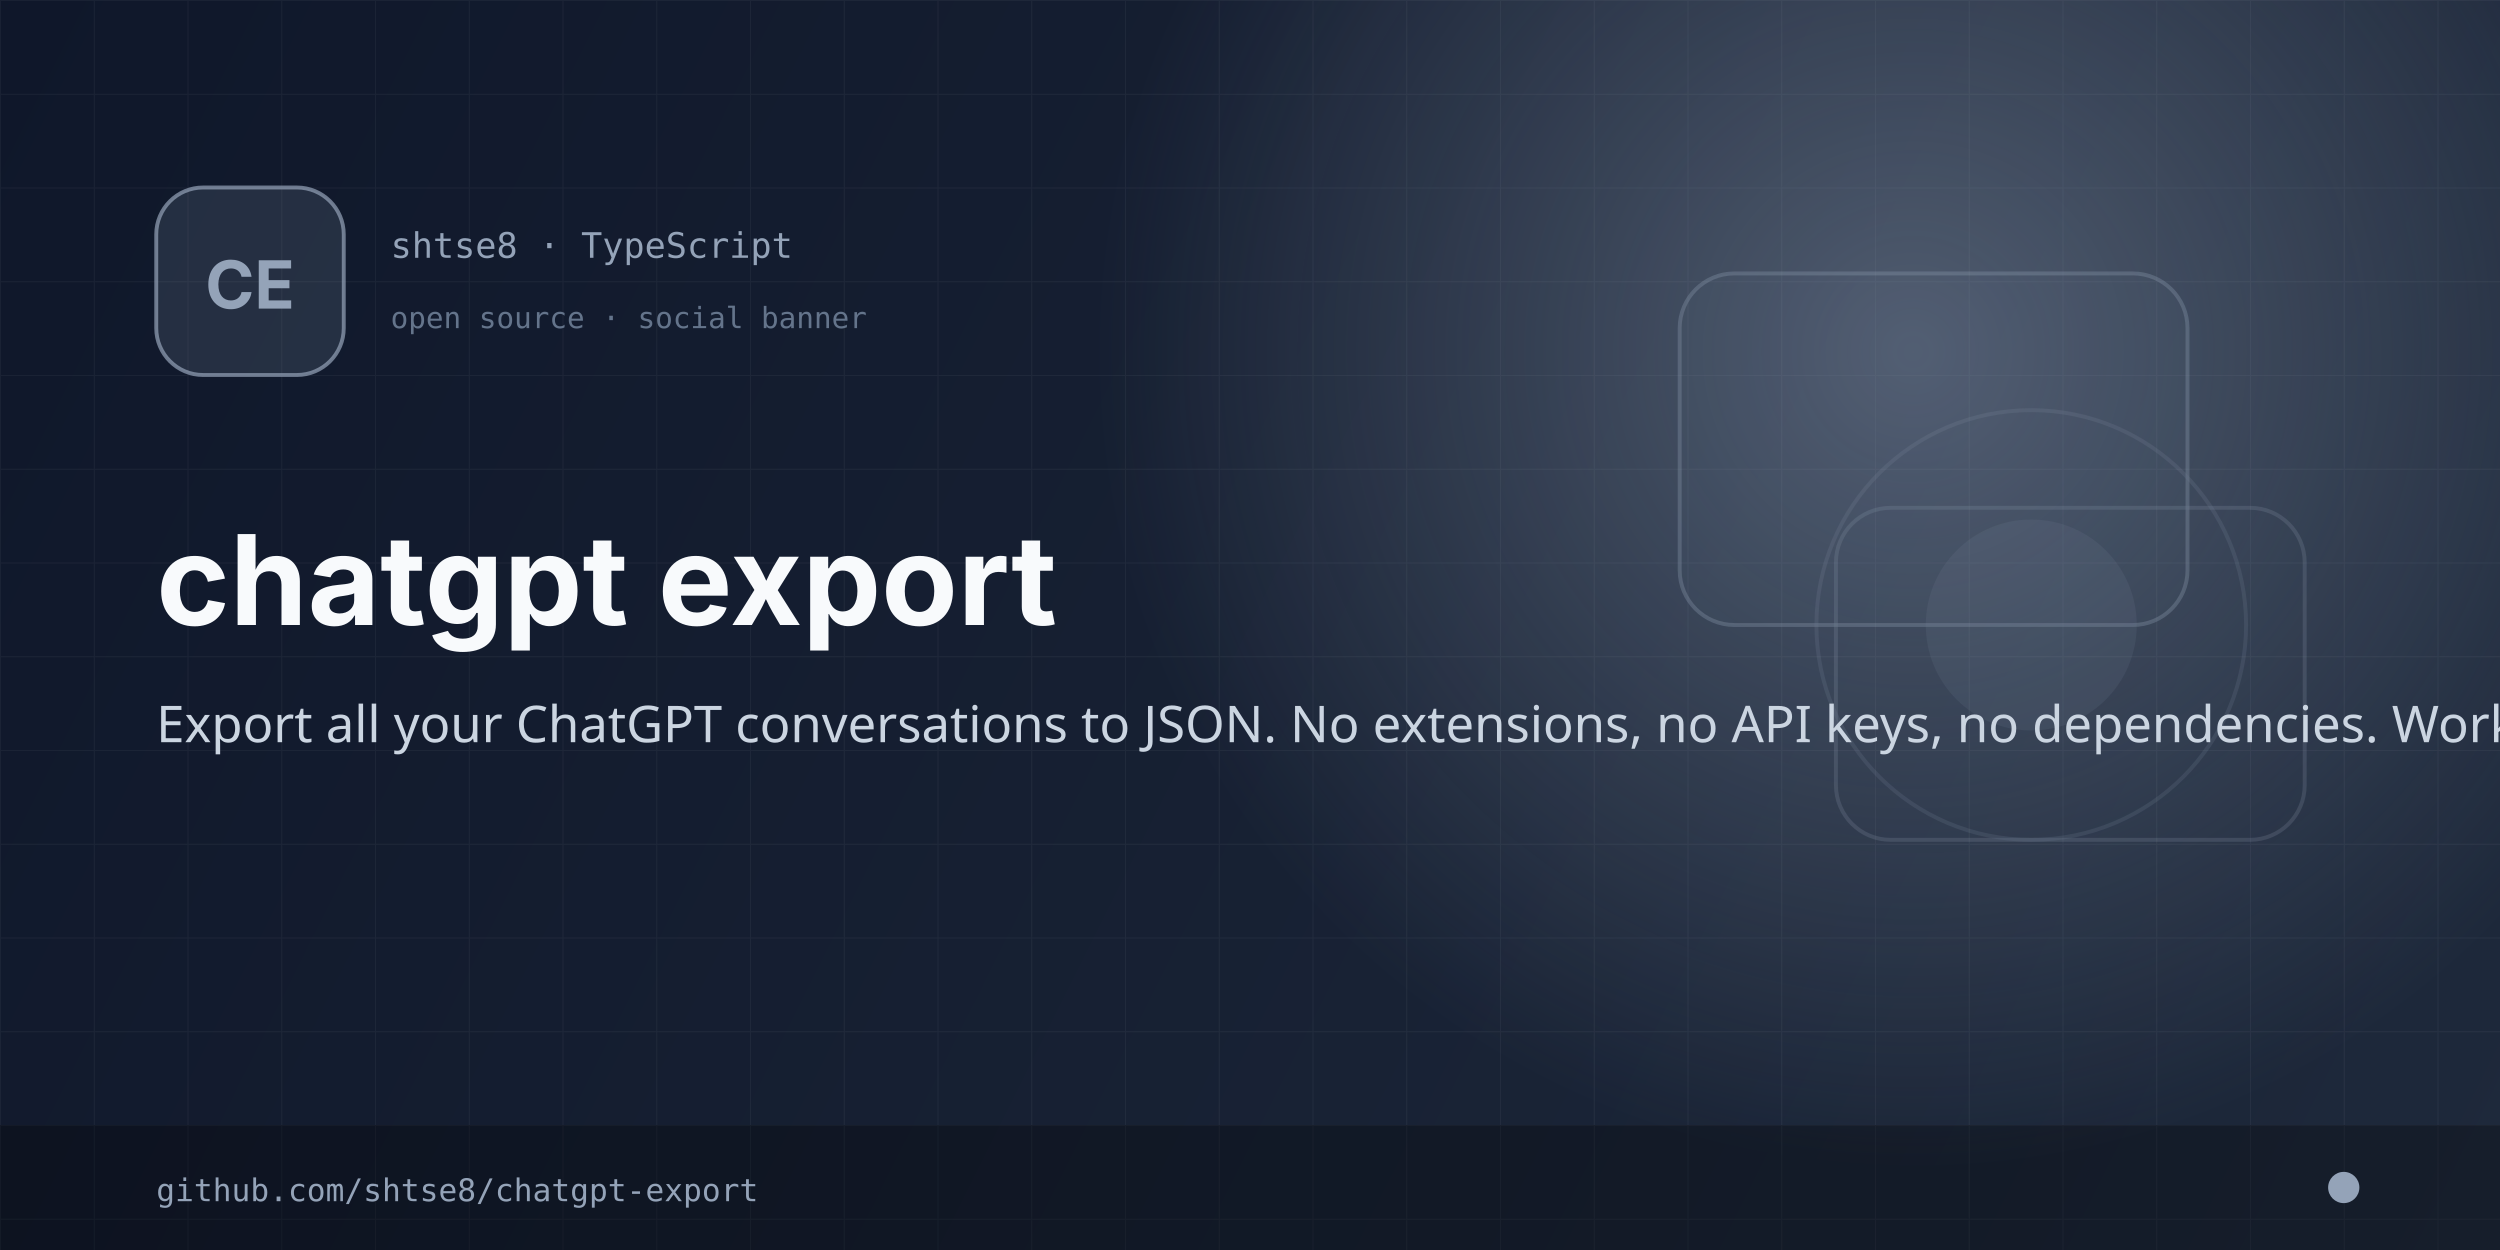
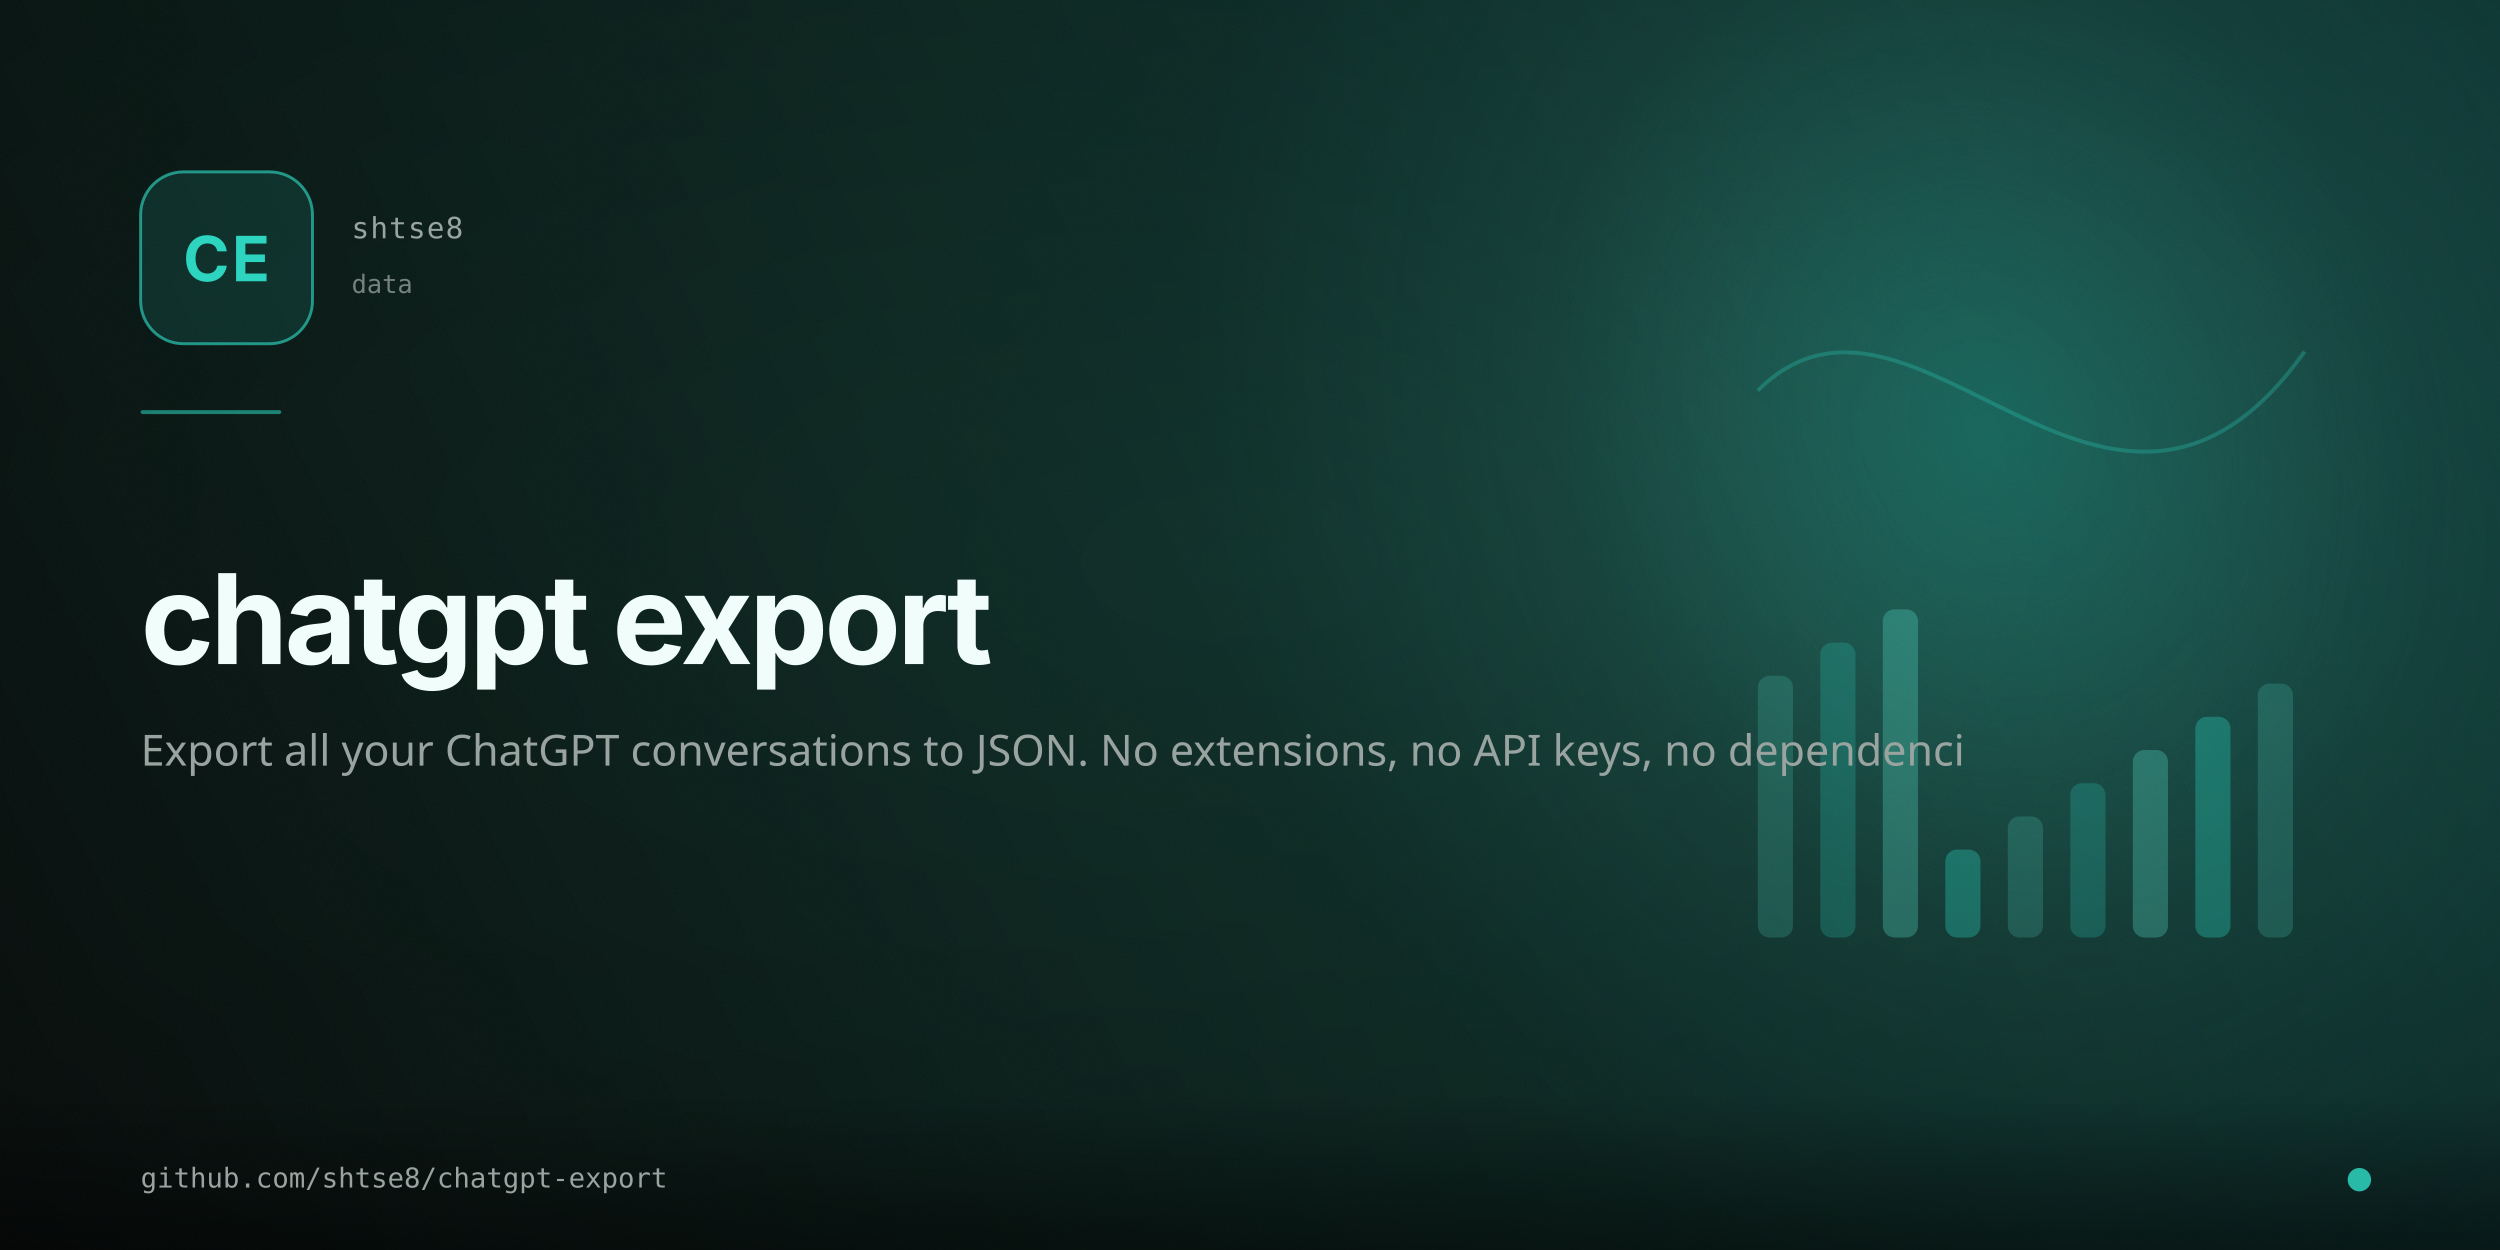
<svg xmlns="http://www.w3.org/2000/svg" width="1280" height="640" viewBox="0 0 1280 640" fill="none">
  <defs>
-     <linearGradient id="bg" x1="0" y1="0" x2="1280" y2="640" gradientUnits="userSpaceOnUse">
-       <stop offset="0%" stop-color="#0F172A" />
-       <stop offset="100%" stop-color="#1E293B" />
+     <linearGradient id="bg" x1="0" y1="640" x2="1280" y2="0" gradientUnits="userSpaceOnUse">
+       <stop offset="0%" stop-color="#0a1210" />
+       <stop offset="48%" stop-color="#0f2f28" />
+       <stop offset="100%" stop-color="#134e4a" />
    </linearGradient>
-     <radialGradient id="glow" cx="0" cy="0" r="1" gradientUnits="userSpaceOnUse" gradientTransform="translate(980 180) rotate(90) scale(420 420)">
-       <stop offset="0%" stop-color="#94A3B8" stop-opacity="0.45" />
-       <stop offset="100%" stop-color="#94A3B8" stop-opacity="0" />
+     <radialGradient id="glow" cx="0" cy="0" r="1" gradientUnits="userSpaceOnUse" gradientTransform="translate(1020 220) rotate(70) scale(480 400)">
+       <stop offset="0%" stop-color="#2dd4bf" stop-opacity="0.38" />
+       <stop offset="55%" stop-color="#5eead4" stop-opacity="0.08" />
+       <stop offset="100%" stop-color="#2dd4bf" stop-opacity="0" />
    </radialGradient>
-     <pattern id="grid" width="48" height="48" patternUnits="userSpaceOnUse">
-       <path d="M 48 0 L 0 0 0 48" fill="none" stroke="#ffffff" stroke-opacity="0.045" stroke-width="1" />
-     </pattern>
+     <radialGradient id="vignette" cx="50%" cy="45%" r="70%">
+       <stop offset="0%" stop-color="#000000" stop-opacity="0" />
+       <stop offset="100%" stop-color="#000000" stop-opacity="0.35" />
+     </radialGradient>
+     <linearGradient id="floor" x1="0" y1="0" x2="0" y2="1">
+       <stop offset="0%" stop-color="#000000" stop-opacity="0" />
+       <stop offset="100%" stop-color="#000000" stop-opacity="0.45" />
+     </linearGradient>
+     <filter id="grain" x="0" y="0" width="100%" height="100%">
+       <feTurbulence type="fractalNoise" baseFrequency="0.85" numOctaves="2" stitchTiles="stitch" result="n" />
+       <feColorMatrix type="matrix" values="0 0 0 0 1  0 0 0 0 1  0 0 0 0 1  0 0 0 0.04 0" in="n" />
+     </filter>
  </defs>
  <rect width="1280" height="640" fill="url(#bg)" />
-   <rect width="1280" height="640" fill="url(#grid)" />
  <rect width="1280" height="640" fill="url(#glow)" />
-   <g opacity="0.55">
-     <rect x="860" y="140" width="260" height="180" rx="28" stroke="#94A3B8" stroke-opacity="0.55" stroke-width="2" fill="#94A3B8" fill-opacity="0.06" />
-     <rect x="940" y="260" width="240" height="170" rx="28" stroke="#94A3B8" stroke-opacity="0.35" stroke-width="2" fill="none" />
-     <circle cx="1040" cy="320" r="110" stroke="#94A3B8" stroke-opacity="0.25" stroke-width="2" fill="none" />
-     <circle cx="1040" cy="320" r="54" fill="#94A3B8" fill-opacity="0.18" />
+   <rect width="1280" height="640" fill="url(#vignette)" />
+   <rect width="1280" height="640" filter="url(#grain)" opacity="0.55" />
+   <g>
+     <rect x="900" y="346" width="18" height="134" rx="6" fill="#5eead4" fill-opacity="0.18" />
+     <rect x="932" y="329" width="18" height="151" rx="6" fill="#2dd4bf" fill-opacity="0.23" />
+     <rect x="964" y="312" width="18" height="168" rx="6" fill="#5eead4" fill-opacity="0.28" />
+     <rect x="996" y="435" width="18" height="45" rx="6" fill="#2dd4bf" fill-opacity="0.33" />
+     <rect x="1028" y="418" width="18" height="62" rx="6" fill="#5eead4" fill-opacity="0.18" />
+     <rect x="1060" y="401" width="18" height="79" rx="6" fill="#2dd4bf" fill-opacity="0.23" />
+     <rect x="1092" y="384" width="18" height="96" rx="6" fill="#5eead4" fill-opacity="0.28" />
+     <rect x="1124" y="367" width="18" height="113" rx="6" fill="#2dd4bf" fill-opacity="0.33" />
+     <rect x="1156" y="350" width="18" height="130" rx="6" fill="#5eead4" fill-opacity="0.18" />
+     <path d="M900 200 C980 120, 1080 320, 1180 180" fill="none" stroke="#2dd4bf" stroke-opacity="0.28" stroke-width="2" />
  </g>
-   <rect x="80" y="96" width="96" height="96" rx="24" fill="#94A3B8" fill-opacity="0.16" stroke="#94A3B8" stroke-opacity="0.7" stroke-width="2" />
-   <text x="128" y="158" text-anchor="middle" fill="#94A3B8" font-family="ui-sans-serif, system-ui, -apple-system, Segoe UI, sans-serif" font-size="34" font-weight="700">CE</text>
-   <text x="200" y="132" fill="#94A3B8" font-family="ui-monospace, SFMono-Regular, Menlo, monospace" font-size="18">shtse8  ·  TypeScript</text>
-   <text x="200" y="168" fill="#64748B" font-family="ui-monospace, SFMono-Regular, Menlo, monospace" font-size="15">open source · social banner</text>
-   <text x="80" y="320" fill="#F8FAFC" font-family="ui-sans-serif, system-ui, -apple-system, Segoe UI, sans-serif" font-size="64" font-weight="700">chatgpt export</text>
-   <text x="80" y="380" fill="#CBD5E1" font-family="ui-sans-serif, system-ui, sans-serif" font-size="26">Export all your ChatGPT conversations to JSON. No extensions, no API keys, no dependencies. Work</text>
-   <rect x="0" y="576" width="1280" height="64" fill="#000000" fill-opacity="0.28" />
-   <text x="80" y="615" fill="#94A3B8" font-family="ui-monospace, SFMono-Regular, Menlo, monospace" font-size="16">github.com/shtse8/chatgpt-export</text>
-   <circle cx="1200" cy="608" r="8" fill="#94A3B8" />
+   <rect x="72" y="88" width="88" height="88" rx="22" fill="#2dd4bf" fill-opacity="0.12" stroke="#2dd4bf" stroke-opacity="0.65" stroke-width="1.5" />
+   <text x="116" y="144" text-anchor="middle" fill="#2dd4bf" font-family="ui-sans-serif, system-ui, -apple-system, Segoe UI, sans-serif" font-size="32" font-weight="700" letter-spacing="0.04em">CE</text>
+   <text x="180" y="122" fill="#99a3a0" font-family="ui-monospace, SFMono-Regular, Menlo, monospace" font-size="15" letter-spacing="0.04em">shtse8</text>
+   <text x="180" y="150" fill="#99a3a0" fill-opacity="0.75" font-family="ui-monospace, SFMono-Regular, Menlo, monospace" font-size="13">data</text>
+   <rect x="72" y="210" width="72" height="2" rx="1" fill="#2dd4bf" fill-opacity="0.55" />
+   <text x="72" y="340" fill="#f0fdfa" font-family="ui-sans-serif, system-ui, -apple-system, Segoe UI, sans-serif" font-size="64" font-weight="700" letter-spacing="-0.03em">chatgpt export</text>
+   <text x="72" y="392" fill="#99a3a0" font-family="ui-sans-serif, system-ui, sans-serif" font-size="22" font-weight="450">Export all your ChatGPT conversations to JSON. No extensions, no API keys, no dependenci</text>
+   <rect x="0" y="560" width="1280" height="80" fill="url(#floor)" />
+   <text x="72" y="608" fill="#99a3a0" font-family="ui-monospace, SFMono-Regular, Menlo, monospace" font-size="14">github.com/shtse8/chatgpt-export</text>
+   <circle cx="1208" cy="604" r="6" fill="#2dd4bf" fill-opacity="0.85" />
</svg>
